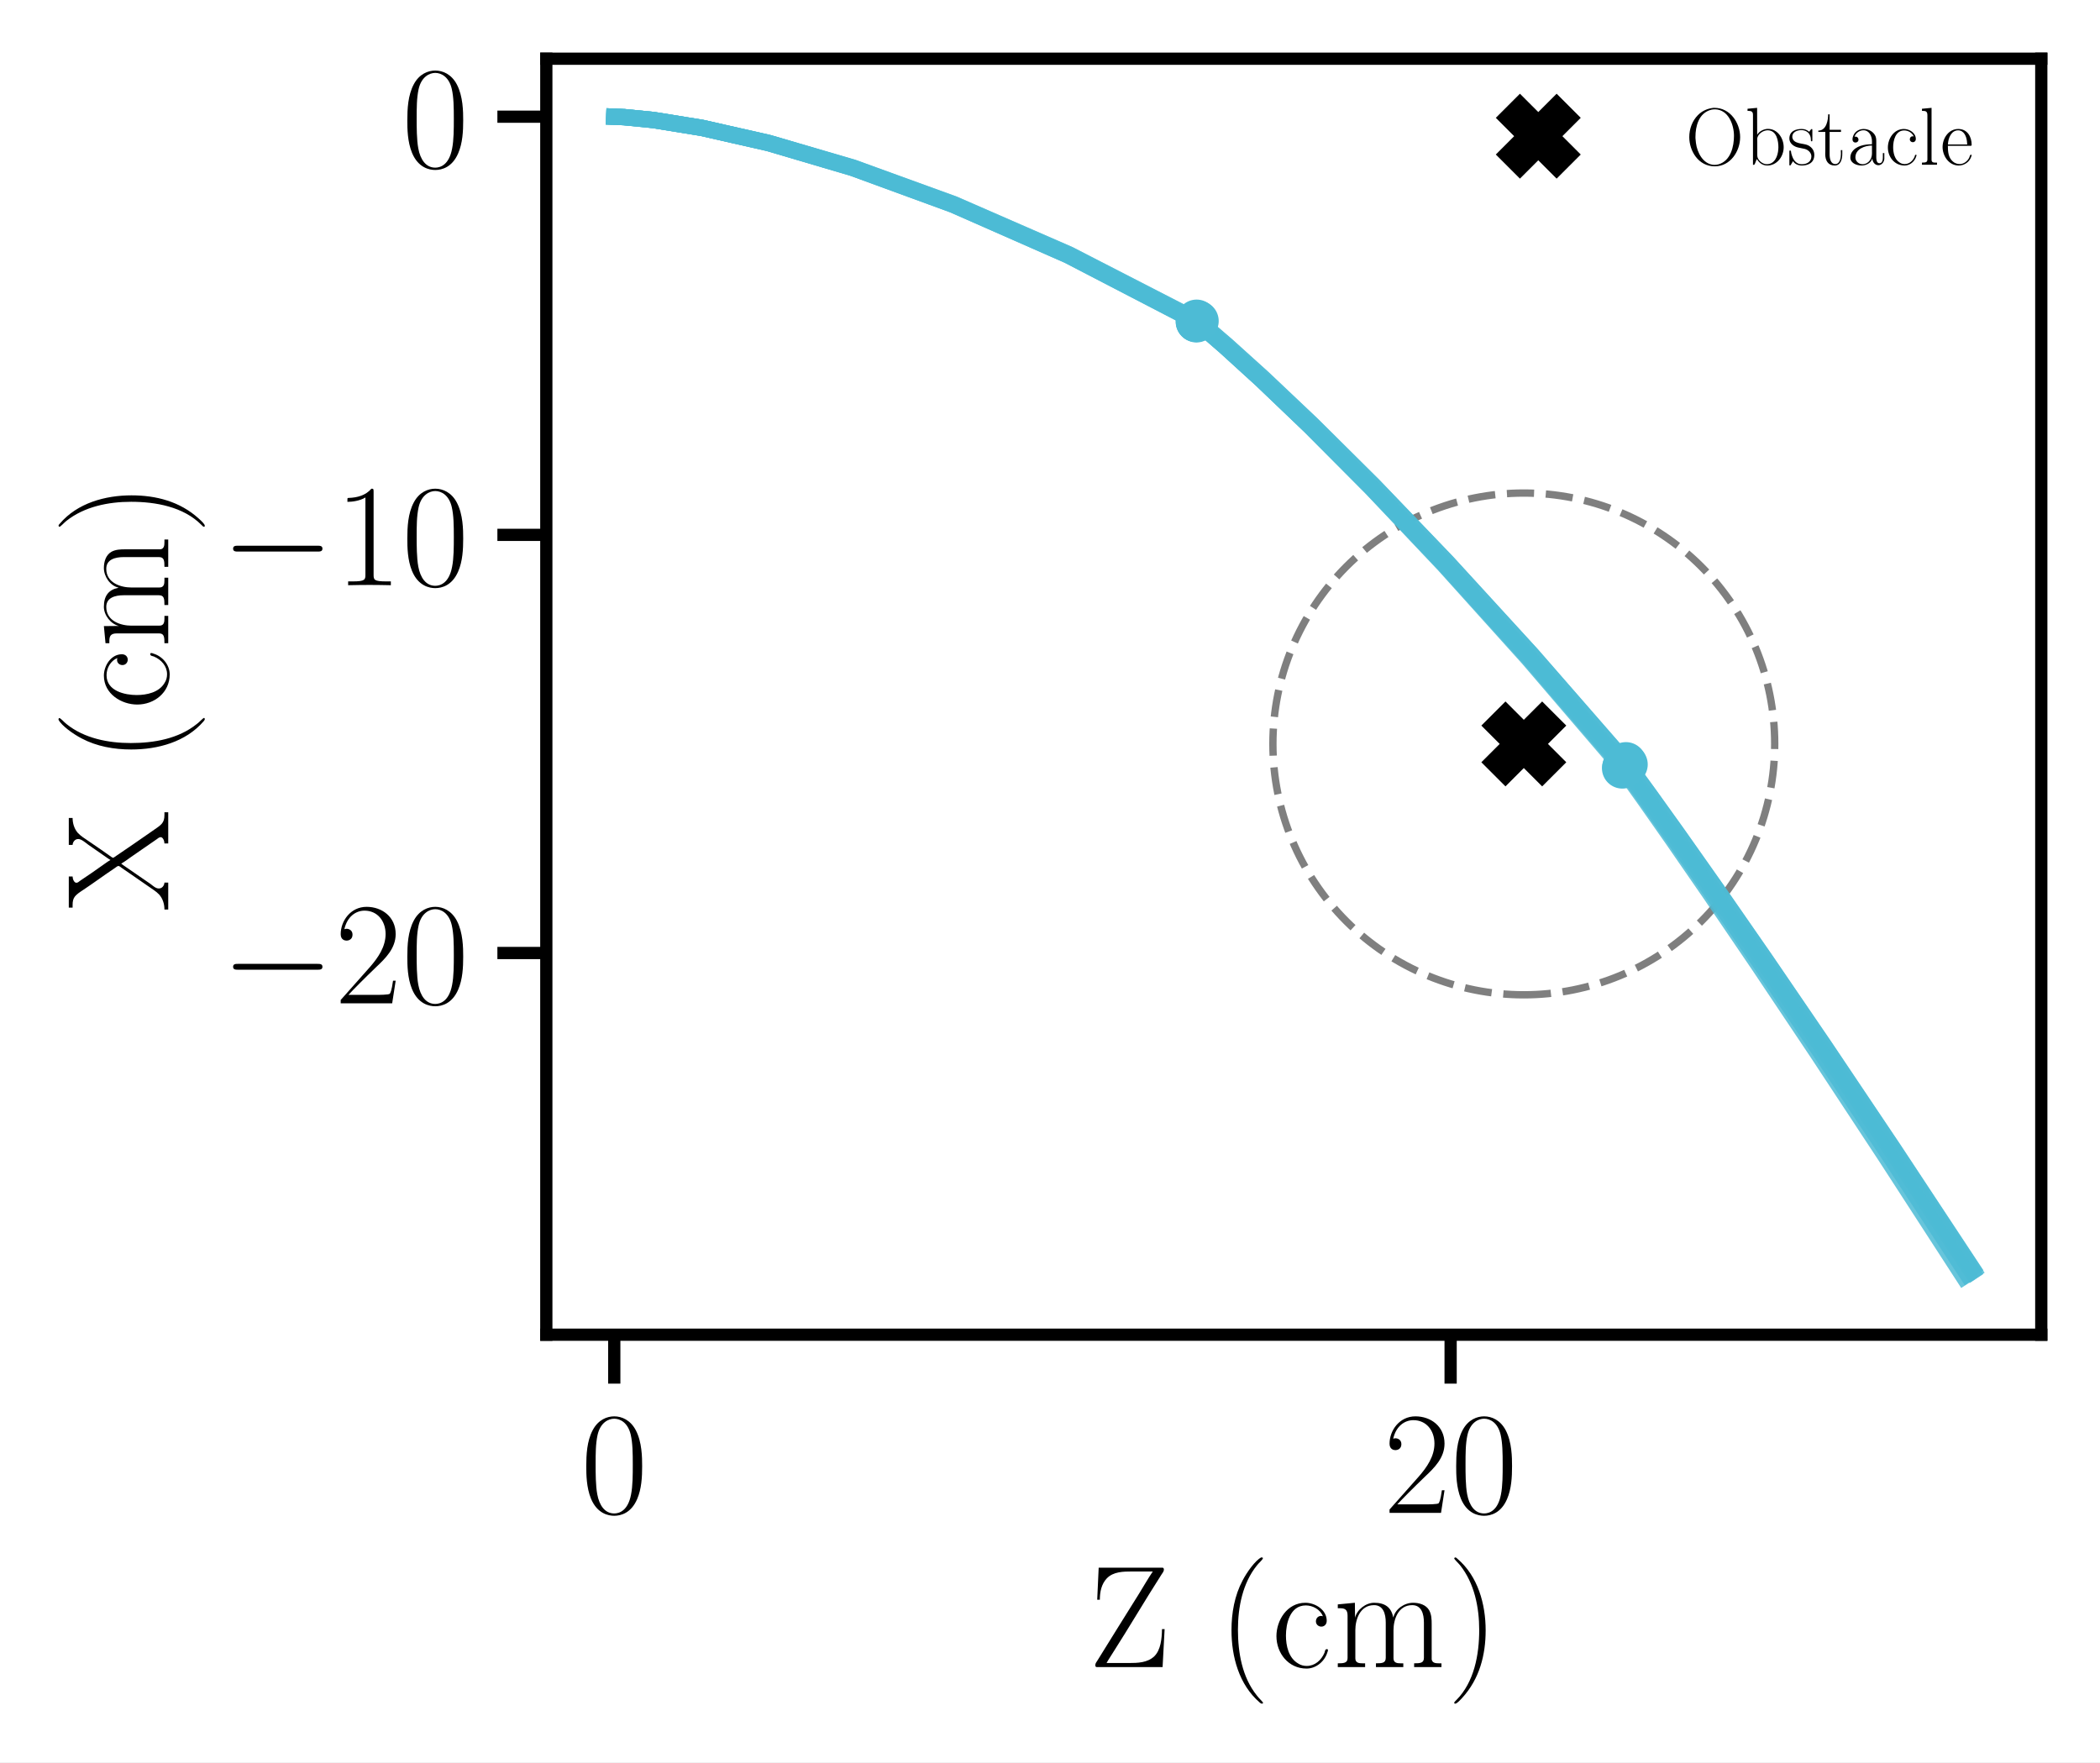
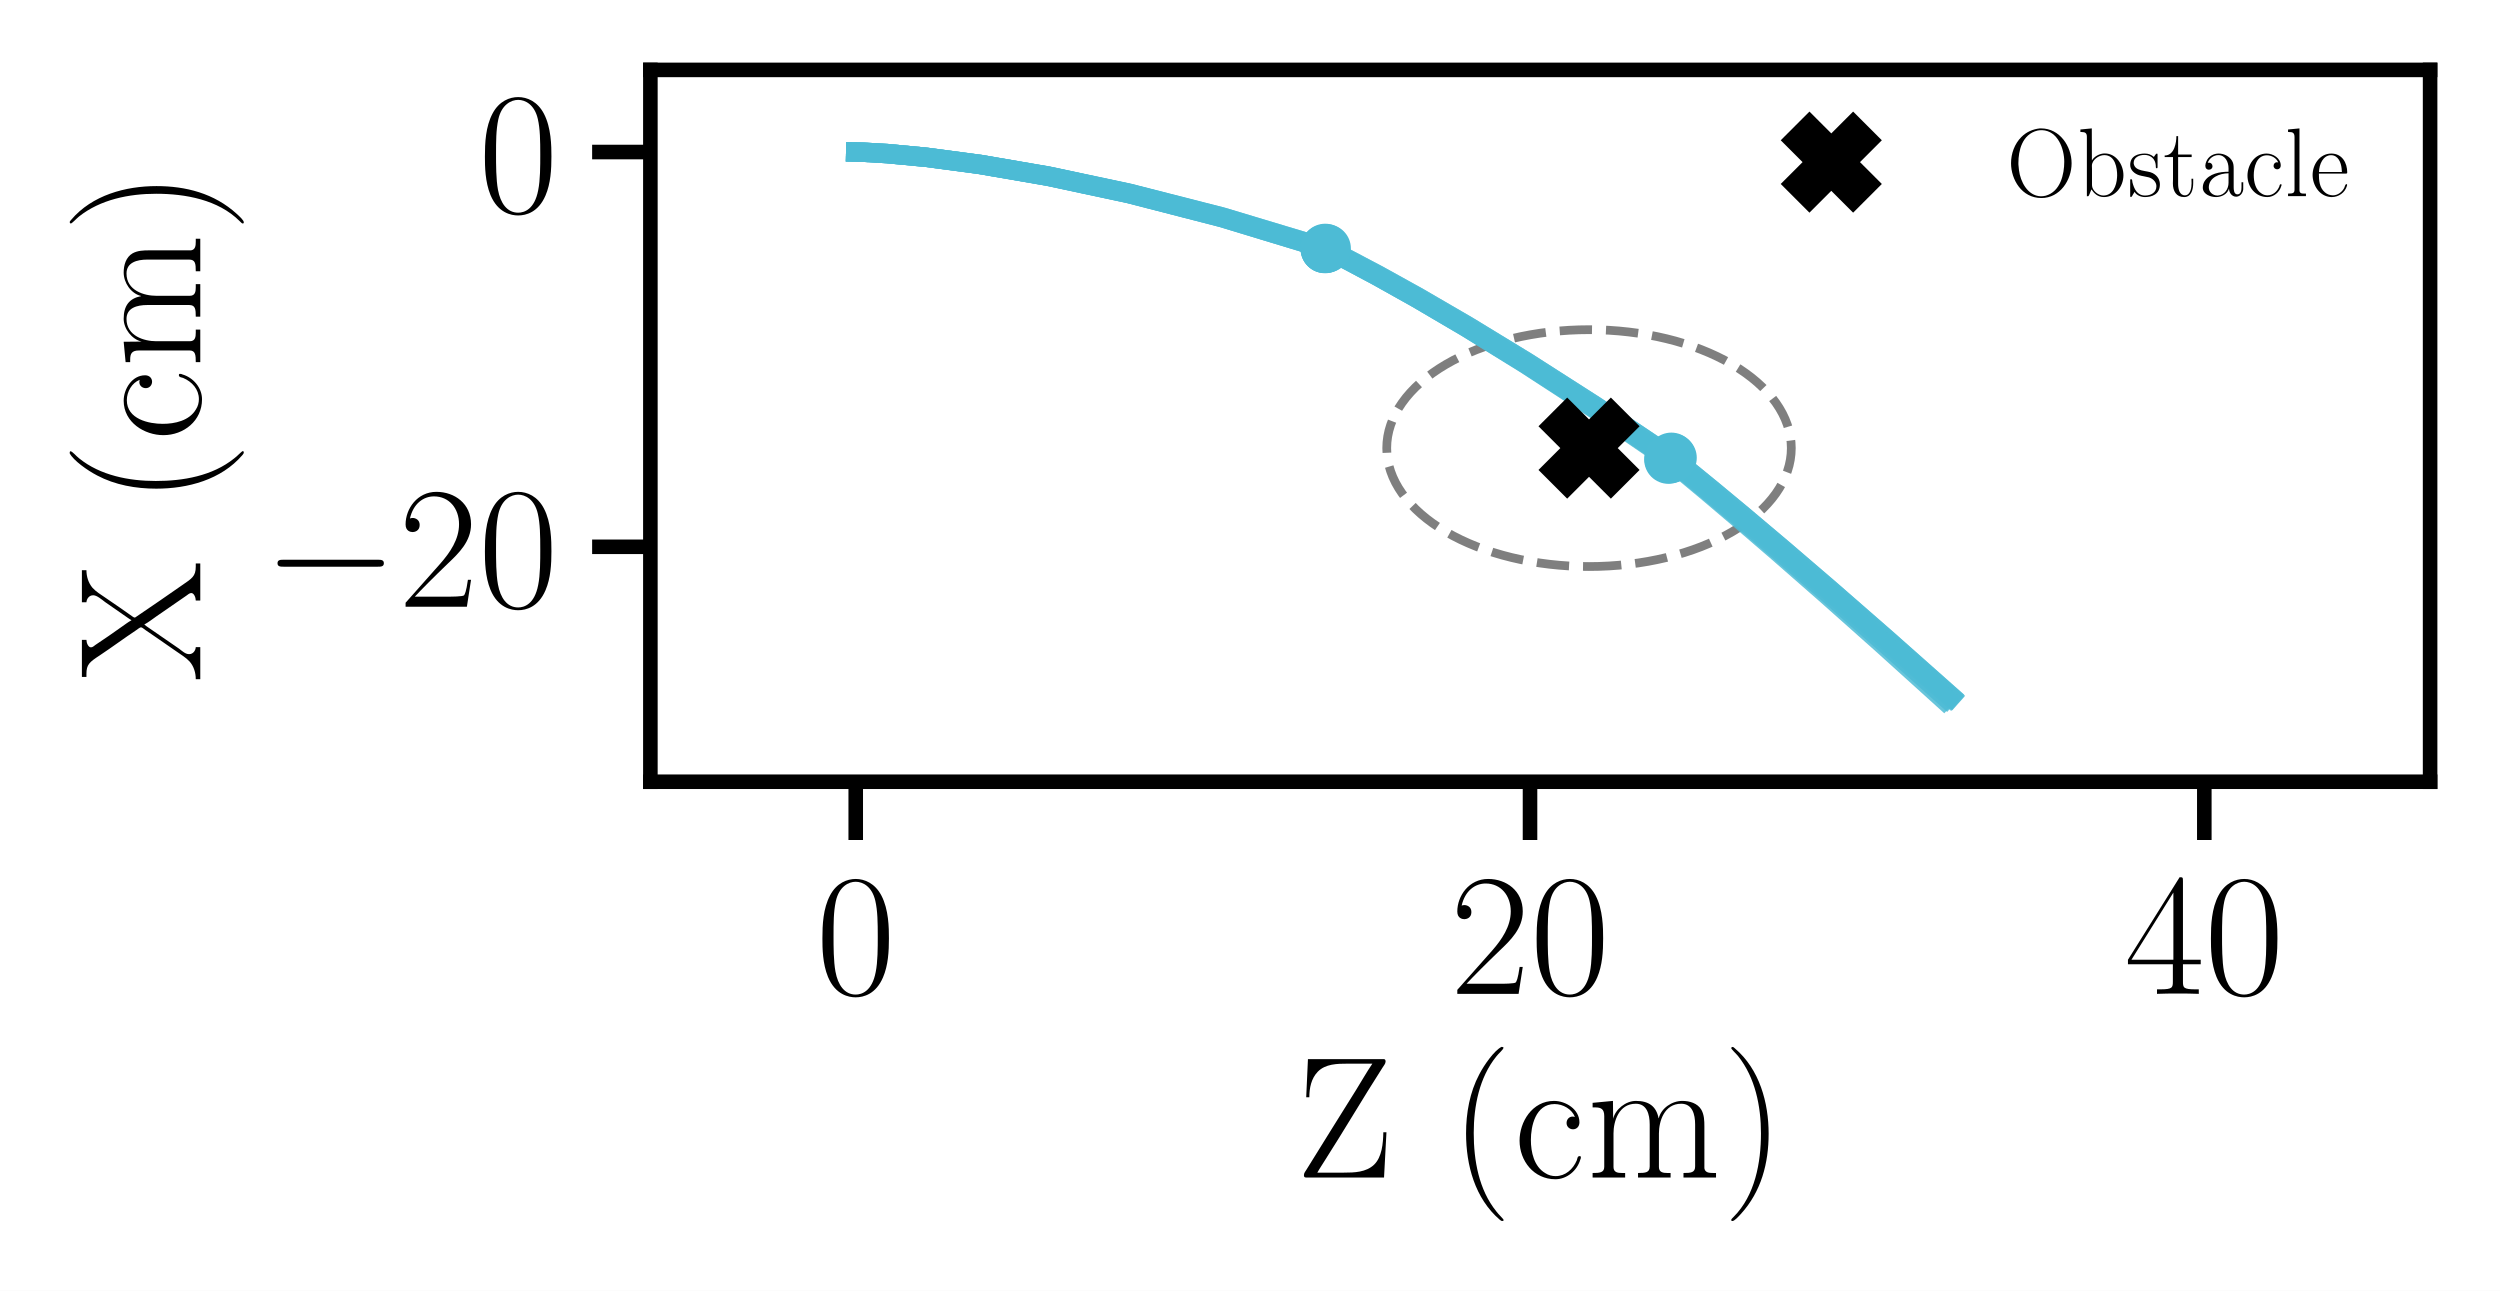
- <svg xmlns="http://www.w3.org/2000/svg" xmlns:xlink="http://www.w3.org/1999/xlink" width="257.52pt" height="216.121pt" viewBox="0 0 257.52 216.121" version="1.1">
+ <svg xmlns="http://www.w3.org/2000/svg" xmlns:xlink="http://www.w3.org/1999/xlink" width="257.52pt" height="132.96pt" viewBox="0 0 257.52 132.96" version="1.1">
  <defs>
    <style type="text/css">*{stroke-linejoin: round; stroke-linecap: butt}</style>
  </defs>
  <g id="figure_1">
    <g id="patch_1">
-       <path d="M 0 216.121  L 257.52 216.121  L 257.52 0  L 0 0  z " style="fill: #ffffff" />
+       <path d="M 0 132.96  L 257.52 132.96  L 257.52 0  L 0 0  z " style="fill: #ffffff" />
    </g>
    <g id="axes_1">
      <g id="patch_2">
-         <path d="M 66.994 163.687  L 250.32 163.687  L 250.32 7.2  L 66.994 7.2  z " style="fill: #ffffff" />
+         <path d="M 66.994 80.526  L 250.32 80.526  L 250.32 7.2  L 66.994 7.2  z " style="fill: #ffffff" />
      </g>
      <g id="matplotlib.axis_1">
        <g id="xtick_1">
          <g id="line2d_1">
            <defs>
-               <path id="mc21a7c9efc" d="M 0 0  L 0 6  " style="stroke: #000000; stroke-width: 1.5" />
-             </defs>
-             <g>
-               <use xlink:href="#mc21a7c9efc" x="75.327" y="163.687" style="stroke: #000000; stroke-width: 1.5" />
+               <path id="mdd074e48d6" d="M 0 0  L 0 6  " style="stroke: #000000; stroke-width: 1.5" />
+             </defs>
+             <g>
+               <use xlink:href="#mdd074e48d6" x="88.147" y="80.526" style="stroke: #000000; stroke-width: 1.5" />
            </g>
          </g>
          <g id="text_1">
-             <g transform="translate(71.21441 185.5361) scale(0.18 -0.18)">
+             <g transform="translate(84.03441 102.3751) scale(0.18 -0.18)">
              <defs>
                <path id="CMR17-32" d="M 2688 2038  C 2688 2430 2681 3099 2412 3613  C 2176 4063 1798 4224 1465 4224  C 1158 4224 768 4082 524 3620  C 268 3137 243 2539 243 2038  C 243 1671 249 1112 448 623  C 723 -39 1216 -128 1465 -128  C 1760 -128 2208 -7 2470 604  C 2662 1048 2688 1568 2688 2038  z M 1465 -26  C 1056 -26 812 328 723 816  C 652 1196 652 1749 652 2109  C 652 2604 652 3015 736 3407  C 857 3954 1216 4121 1465 4121  C 1728 4121 2067 3947 2188 3420  C 2272 3054 2278 2623 2278 2109  C 2278 1691 2278 1176 2201 797  C 2067 96 1689 -26 1465 -26  z " transform="scale(0.015625)" />
              </defs>
              <use xlink:href="#CMR17-32" transform="scale(0.996264)" />
            </g>
          </g>
        </g>
        <g id="xtick_2">
          <g id="line2d_2">
            <g>
-               <use xlink:href="#mc21a7c9efc" x="177.888" y="163.687" style="stroke: #000000; stroke-width: 1.5" />
+               <use xlink:href="#mdd074e48d6" x="157.604" y="80.526" style="stroke: #000000; stroke-width: 1.5" />
            </g>
          </g>
          <g id="text_2">
-             <g transform="translate(169.6641 185.5361) scale(0.18 -0.18)">
+             <g transform="translate(149.3799 102.3751) scale(0.18 -0.18)">
              <defs>
                <path id="CMR17-34" d="M 2668 990  L 2553 990  C 2489 537 2438 460 2412 422  C 2380 371 1920 371 1830 371  L 601 371  C 832 620 1280 1073 1824 1596  C 2214 1966 2668 2400 2668 3033  C 2668 3788 2067 4224 1395 4224  C 691 4224 262 3603 262 3027  C 262 2777 448 2745 524 2745  C 588 2745 780 2783 780 3007  C 780 3206 614 3264 524 3264  C 486 3264 448 3257 422 3244  C 544 3788 915 4057 1305 4057  C 1862 4057 2227 3616 2227 3033  C 2227 2477 1900 1998 1536 1583  L 262 147  L 262 0  L 2515 0  L 2668 990  z " transform="scale(0.015625)" />
              </defs>
              <use xlink:href="#CMR17-34" transform="scale(0.996264)" />
              <use xlink:href="#CMR17-32" transform="translate(45.69048 0) scale(0.996264)" />
            </g>
          </g>
        </g>
-         <g id="text_3">
-           <g transform="translate(133.3843 204.4535) scale(0.18 -0.18)">
+         <g id="xtick_3">
+           <g id="line2d_3">
+             <g>
+               <use xlink:href="#mdd074e48d6" x="227.062" y="80.526" style="stroke: #000000; stroke-width: 1.5" />
+             </g>
+           </g>
+           <g id="text_3">
+             <g transform="translate(218.8375 102.3751) scale(0.18 -0.18)">
+               <defs>
+                 <path id="CMR17-36" d="M 2150 4147  C 2150 4281 2144 4288 2028 4288  L 128 1254  L 128 1088  L 1779 1088  L 1779 460  C 1779 230 1766 166 1318 166  L 1196 166  L 1196 0  C 1401 12 1747 12 1964 12  C 2182 12 2528 12 2732 0  L 2732 166  L 2611 166  C 2163 166 2150 230 2150 460  L 2150 1088  L 2803 1088  L 2803 1254  L 2150 1254  L 2150 4147  z M 1798 3723  L 1798 1254  L 256 1254  L 1798 3723  z " transform="scale(0.015625)" />
+               </defs>
+               <use xlink:href="#CMR17-36" transform="scale(0.996264)" />
+               <use xlink:href="#CMR17-32" transform="translate(45.69048 0) scale(0.996264)" />
+             </g>
+           </g>
+         </g>
+         <g id="text_4">
+           <g transform="translate(133.3843 121.2924) scale(0.18 -0.18)">
            <defs>
              <path id="SFRM1728-73" d="M 480 4352  L 416 2949  L 531 2949  C 531 3293 601 3637 838 3886  C 1120 4179 1561 4185 1939 4185  L 2848 4185  C 2636 3873 2451 3542 2252 3223  C 1644 2249 1030 1268 428 293  C 390 230 332 166 332 89  C 332 25 352 0 409 0  L 3277 0  L 3366 1663  L 3251 1663  C 3244 1249 3200 752 2912 472  C 2617 191 2188 179 1798 179  L 825 179  C 908 332 1011 478 1100 625  C 1824 1758 2502 2917 3225 4045  C 3264 4108 3328 4179 3334 4255  C 3334 4300 3328 4352 3270 4352  L 480 4352  z " transform="scale(0.015625)" />
              <path id="SFRM1728-19f" d="M 1913 4800  C 1651 4665 1286 4152 1100 3793  C 748 3132 614 2369 614 1619  C 614 458 940 -767 1849 -1549  C 1875 -1568 1907 -1600 1945 -1600  C 1964 -1600 1996 -1588 1996 -1568  C 1996 -1524 1804 -1357 1728 -1248  C 1081 -446 896 631 896 1638  C 896 2619 1100 3677 1728 4453  C 1804 4556 1990 4704 1990 4774  C 1990 4787 1964 4800 1939 4800  C 1926 4806 1920 4800 1913 4800  z " transform="scale(0.015625)" />
              <path id="SFRM1728-fe" d="M 2278 2227  C 2252 2233 2220 2240 2195 2240  C 2060 2240 1971 2131 1971 2003  C 1971 1868 2080 1772 2208 1772  C 2336 1772 2444 1868 2444 2028  C 2444 2508 1939 2816 1510 2816  C 704 2816 243 2041 243 1356  C 243 608 768 -64 1561 -64  C 1984 -64 2361 256 2476 659  C 2489 678 2496 710 2496 736  L 2496 755  C 2496 780 2470 787 2451 787  C 2368 787 2368 691 2348 633  C 2208 300 1926 51 1568 51  C 1440 51 1305 83 1190 160  C 774 403 659 934 659 1382  C 659 1881 825 2700 1529 2700  C 1843 2700 2163 2515 2278 2227  z " transform="scale(0.015625)" />
              <path id="SFRM1728-17b" d="M 256 2745  L 256 2577  L 352 2577  C 563 2577 684 2520 684 2256  L 684 391  C 684 172 499 166 256 166  L 256 0  L 1452 0  L 1452 166  L 1337 166  C 1184 166 1024 185 1024 385  L 1024 1619  C 1024 2063 1216 2712 1843 2712  C 2246 2712 2355 2333 2355 1947  L 2355 410  C 2355 179 2201 166 1926 166  L 1926 0  L 3123 0  L 3123 166  L 3008 166  C 2854 166 2694 185 2694 385  L 2694 1619  C 2694 2063 2886 2712 3513 2712  C 3917 2712 4025 2333 4025 1947  L 4025 410  C 4025 179 3872 166 3597 166  L 3597 0  L 4793 0  L 4793 166  L 4685 166  C 4537 166 4390 179 4365 340  L 4365 1876  C 4365 2089 4358 2301 4256 2487  C 4115 2732 3821 2816 3552 2816  C 3168 2816 2777 2545 2688 2179  L 2681 2179  C 2598 2610 2329 2816 1849 2816  C 1478 2816 1094 2513 1011 2159  L 1004 2816  L 256 2745  z " transform="scale(0.015625)" />
              <path id="SFRM1728-1a0" d="M 358 4787  C 345 4780 339 4767 339 4761  C 339 4716 518 4556 595 4460  C 1222 3672 1433 2621 1433 1622  C 1433 552 1216 -659 428 -1447  C 403 -1479 339 -1524 339 -1562  C 339 -1588 358 -1600 384 -1600  C 460 -1600 608 -1434 691 -1344  C 1452 -511 1715 539 1715 1609  C 1715 2749 1382 3979 473 4748  C 448 4767 422 4800 390 4800  C 377 4800 364 4793 358 4787  z " transform="scale(0.015625)" />
            </defs>
            <use xlink:href="#SFRM1728-73" transform="scale(0.996264)" />
            <use xlink:href="#SFRM1728-19f" transform="translate(88.3975 0) scale(0.996264)" />
            <use xlink:href="#SFRM1728-fe" transform="translate(124.7908 0) scale(0.996264)" />
            <use xlink:href="#SFRM1728-17b" transform="translate(166.3877 0) scale(0.996264)" />
            <use xlink:href="#SFRM1728-1a0" transform="translate(244.41 0) scale(0.996264)" />
          </g>
        </g>
      </g>
      <g id="matplotlib.axis_2">
        <g id="ytick_1">
-           <g id="line2d_3">
-             <defs>
-               <path id="mceedaa49ab" d="M 0 0  L -6 0  " style="stroke: #000000; stroke-width: 1.5" />
-             </defs>
-             <g>
-               <use xlink:href="#mceedaa49ab" x="66.994" y="116.875" style="stroke: #000000; stroke-width: 1.5" />
-             </g>
-           </g>
-           <g id="text_4">
-             <g transform="translate(27.09724 123.0495) scale(0.18 -0.18)">
+           <g id="line2d_4">
+             <defs>
+               <path id="mfe3d2fce5f" d="M 0 0  L -6 0  " style="stroke: #000000; stroke-width: 1.5" />
+             </defs>
+             <g>
+               <use xlink:href="#mfe3d2fce5f" x="66.994" y="56.325" style="stroke: #000000; stroke-width: 1.5" />
+             </g>
+           </g>
+           <g id="text_5">
+             <g transform="translate(27.09724 62.49967) scale(0.18 -0.18)">
              <defs>
                <path id="CMSY10-1" d="M 4217 1472  C 4326 1472 4441 1472 4441 1600  C 4441 1728 4326 1728 4217 1728  L 755 1728  C 646 1728 531 1728 531 1600  C 531 1472 646 1472 755 1472  L 4217 1472  z " transform="scale(0.015625)" />
              </defs>
              <use xlink:href="#CMSY10-1" transform="scale(0.996264)" />
              <use xlink:href="#CMR17-34" transform="translate(77.48747 0) scale(0.996264)" />
              <use xlink:href="#CMR17-32" transform="translate(123.1779 0) scale(0.996264)" />
            </g>
          </g>
        </g>
        <g id="ytick_2">
-           <g id="line2d_4">
-             <g>
-               <use xlink:href="#mceedaa49ab" x="66.994" y="65.594" style="stroke: #000000; stroke-width: 1.5" />
-             </g>
-           </g>
-           <g id="text_5">
-             <g transform="translate(27.09724 71.76863) scale(0.18 -0.18)">
-               <defs>
-                 <path id="CMR17-33" d="M 1702 4083  C 1702 4217 1696 4224 1606 4224  C 1356 3927 979 3833 620 3820  C 601 3820 569 3820 563 3808  C 556 3795 556 3782 556 3648  C 755 3648 1088 3686 1344 3839  L 1344 467  C 1344 243 1331 166 780 166  L 588 166  L 588 0  C 896 6 1216 12 1523 12  C 1830 12 2150 6 2457 0  L 2457 166  L 2265 166  C 1715 166 1702 236 1702 467  L 1702 4083  z " transform="scale(0.015625)" />
-               </defs>
-               <use xlink:href="#CMSY10-1" transform="scale(0.996264)" />
-               <use xlink:href="#CMR17-33" transform="translate(77.48747 0) scale(0.996264)" />
-               <use xlink:href="#CMR17-32" transform="translate(123.1779 0) scale(0.996264)" />
-             </g>
-           </g>
-         </g>
-         <g id="ytick_3">
          <g id="line2d_5">
            <g>
-               <use xlink:href="#mceedaa49ab" x="66.994" y="14.313" style="stroke: #000000; stroke-width: 1.5" />
+               <use xlink:href="#mfe3d2fce5f" x="66.994" y="15.661" style="stroke: #000000; stroke-width: 1.5" />
            </g>
          </g>
          <g id="text_6">
-             <g transform="translate(49.26927 20.48773) scale(0.18 -0.18)">
+             <g transform="translate(49.26927 21.83535) scale(0.18 -0.18)">
              <use xlink:href="#CMR17-32" transform="scale(0.996264)" />
            </g>
          </g>
        </g>
        <g id="text_7">
-           <g transform="translate(20.63014 111.8829) rotate(-90) scale(0.18 -0.18)">
+           <g transform="translate(20.63014 70.30235) rotate(-90) scale(0.18 -0.18)">
            <defs>
              <path id="SFRM1728-6f" d="M 204 4352  L 204 4185  L 320 4185  C 659 4185 748 4077 998 3694  C 1299 3242 1625 2803 1926 2351  C 1964 2293 2028 2223 2028 2179  C 2028 2134 1958 2064 1926 2013  L 1638 1593  C 1472 1351 1305 1115 1139 873  C 1024 714 921 529 774 395  C 595 236 358 166 121 166  L 121 0  L 1299 0  L 1299 166  C 1171 172 1043 268 1043 402  L 1043 421  C 1043 548 1164 675 1241 777  C 1465 1109 1702 1440 1926 1771  C 1996 1866 2054 1968 2131 2058  C 2214 1905 2329 1758 2432 1612  C 2688 1249 2937 873 3193 510  C 3225 465 3289 395 3289 332  C 3289 230 3123 166 3014 166  L 3014 0  L 4377 0  L 4377 166  L 4262 166  C 3897 166 3827 306 3558 695  C 3180 1242 2790 1796 2419 2351  C 2406 2370 2387 2389 2387 2414  C 2387 2452 2451 2522 2483 2573  L 2752 2956  C 2873 3134 3001 3319 3123 3497  C 3232 3656 3334 3828 3481 3962  C 3661 4115 3897 4185 4128 4185  L 4128 4352  L 2950 4352  L 2950 4185  C 3078 4178 3206 4083 3206 3943  L 3206 3930  C 3206 3803 3052 3624 2956 3497  C 2764 3217 2572 2943 2380 2669  C 2355 2624 2316 2586 2297 2535  L 2284 2535  C 2220 2656 2131 2765 2054 2879  C 1824 3204 1600 3522 1382 3854  C 1344 3905 1292 3956 1292 4019  C 1292 4121 1459 4185 1568 4185  L 1568 4352  L 204 4352  z " transform="scale(0.015625)" />
            </defs>
            <use xlink:href="#SFRM1728-6f" transform="scale(0.996264)" />
            <use xlink:href="#SFRM1728-19f" transform="translate(101.3665 0) scale(0.996264)" />
            <use xlink:href="#SFRM1728-fe" transform="translate(137.7599 0) scale(0.996264)" />
            <use xlink:href="#SFRM1728-17b" transform="translate(179.3568 0) scale(0.996264)" />
            <use xlink:href="#SFRM1728-1a0" transform="translate(257.3791 0) scale(0.996264)" />
          </g>
        </g>
      </g>
      <g id="patch_3">
-         <path d="M 186.863 122.003  C 195.022 122.003 202.849 118.761 208.619 112.991  C 214.389 107.221 217.631 99.394 217.631 91.234  C 217.631 83.074 214.389 75.248 208.619 69.478  C 202.849 63.708 195.022 60.466 186.863 60.466  C 178.703 60.466 170.876 63.708 165.106 69.478  C 159.336 75.248 156.094 83.074 156.094 91.234  C 156.094 99.394 159.336 107.221 165.106 112.991  C 170.876 118.761 178.703 122.003 186.863 122.003  L 186.863 122.003  z " clip-path="url(#p785d3e047f)" style="fill: none; opacity: 0.5; stroke-dasharray: 3.33,1.44; stroke-dashoffset: 0; stroke: #000000; stroke-width: 0.9; stroke-linejoin: miter" />
+         <path d="M 163.682 58.358  C 169.208 58.358 174.508 57.073 178.416 54.785  C 182.323 52.497 184.519 49.394 184.519 46.159  C 184.519 42.924 182.323 39.82 178.416 37.533  C 174.508 35.245 169.208 33.96 163.682 33.96  C 158.156 33.96 152.855 35.245 148.948 37.533  C 145.04 39.82 142.844 42.924 142.844 46.159  C 142.844 49.394 145.04 52.497 148.948 54.785  C 152.855 57.073 158.156 58.358 163.682 58.358  L 163.682 58.358  z " clip-path="url(#p8219a6bec7)" style="fill: none; opacity: 0.5; stroke-dasharray: 3.33,1.44; stroke-dashoffset: 0; stroke: #000000; stroke-width: 0.9; stroke-linejoin: miter" />
      </g>
      <g id="patch_4">
-         <path d="M 66.994 163.687  L 66.994 7.2  " style="fill: none; stroke: #000000; stroke-width: 1.5; stroke-linejoin: miter; stroke-linecap: square" />
+         <path d="M 66.994 80.526  L 66.994 7.2  " style="fill: none; stroke: #000000; stroke-width: 1.5; stroke-linejoin: miter; stroke-linecap: square" />
      </g>
      <g id="patch_5">
-         <path d="M 250.32 163.687  L 250.32 7.2  " style="fill: none; stroke: #000000; stroke-width: 1.5; stroke-linejoin: miter; stroke-linecap: square" />
+         <path d="M 250.32 80.526  L 250.32 7.2  " style="fill: none; stroke: #000000; stroke-width: 1.5; stroke-linejoin: miter; stroke-linecap: square" />
      </g>
      <g id="patch_6">
-         <path d="M 66.994 163.687  L 250.32 163.687  " style="fill: none; stroke: #000000; stroke-width: 1.5; stroke-linejoin: miter; stroke-linecap: square" />
+         <path d="M 66.994 80.526  L 250.32 80.526  " style="fill: none; stroke: #000000; stroke-width: 1.5; stroke-linejoin: miter; stroke-linecap: square" />
      </g>
      <g id="patch_7">
        <path d="M 66.994 7.2  L 250.32 7.2  " style="fill: none; stroke: #000000; stroke-width: 1.5; stroke-linejoin: miter; stroke-linecap: square" />
      </g>
      <g id="line2d_6">
-         <path d="M 75.327 14.313  L 76.532 14.364  L 80.129 14.721  L 86.068 15.686  L 94.261 17.554  L 104.589 20.609  L 116.901 25.121  L 131.015 31.341  L 146.722 39.5  L 147.633 40.258  L 150.318 42.591  L 154.702 46.58  L 160.708 52.306  L 168.254 59.843  L 177.255 69.264  L 187.623 80.639  L 199.269 94.03  L 199.967 94.974  L 202.044 97.821  L 205.469 102.59  L 210.216 109.303  L 216.253 117.978  L 223.553 128.635  L 232.085 141.293  L 241.819 155.971  " clip-path="url(#p785d3e047f)" style="fill: none; stroke: #4dbbd5; stroke-opacity: 0.85; stroke-width: 2; stroke-linecap: square" />
+         <path d="M 88.147 15.661  L 88.963 15.681  L 91.399 15.822  L 95.421 16.205  L 100.969 16.946  L 107.964 18.157  L 116.302 19.946  L 125.86 22.412  L 136.498 25.647  L 137.115 25.948  L 138.933 26.872  L 141.902 28.454  L 145.969 30.724  L 151.079 33.713  L 157.175 37.448  L 164.197 41.958  L 172.084 47.267  L 172.557 47.642  L 173.963 48.77  L 176.283 50.661  L 179.497 53.323  L 183.586 56.762  L 188.529 60.988  L 194.307 66.007  L 200.899 71.826  " clip-path="url(#p8219a6bec7)" style="fill: none; stroke: #4dbbd5; stroke-opacity: 0.85; stroke-width: 2; stroke-linecap: square" />
      </g>
      <g id="line2d_7">
-         <path d="M 75.327 14.313  L 76.531 14.364  L 80.125 14.72  L 86.059 15.683  L 94.245 17.546  L 104.567 20.594  L 116.872 25.095  L 130.981 31.301  L 146.686 39.442  L 147.597 40.2  L 150.281 42.534  L 154.658 46.531  L 160.647 52.273  L 168.162 59.84  L 177.112 69.305  L 187.405 80.741  L 198.944 94.214  L 199.632 95.165  L 201.675 98.032  L 205.046 102.836  L 209.715 109.596  L 215.654 118.331  L 222.834 129.06  L 231.224 141.801  L 240.795 156.574  " clip-path="url(#p785d3e047f)" style="fill: none; stroke: #4dbbd5; stroke-opacity: 0.85; stroke-width: 2; stroke-linecap: square" />
+         <path d="M 88.147 15.661  L 88.962 15.681  L 91.396 15.822  L 95.415 16.204  L 100.959 16.943  L 107.949 18.151  L 116.282 19.936  L 125.837 22.396  L 136.473 25.624  L 137.09 25.925  L 138.907 26.85  L 141.872 28.435  L 145.928 30.711  L 151.017 33.711  L 157.079 37.464  L 164.049 41.999  L 171.864 47.34  L 172.329 47.717  L 173.713 48.854  L 175.996 50.759  L 179.158 53.439  L 183.18 56.902  L 188.042 61.156  L 193.724 66.208  L 200.206 72.065  " clip-path="url(#p8219a6bec7)" style="fill: none; stroke: #4dbbd5; stroke-opacity: 0.85; stroke-width: 2; stroke-linecap: square" />
      </g>
      <g id="line2d_8">
-         <path d="M 75.327 14.313  L 76.534 14.364  L 80.14 14.719  L 86.093 15.679  L 94.307 17.537  L 104.664 20.576  L 117.014 25.064  L 131.179 31.252  L 146.949 39.372  L 147.863 40.126  L 150.555 42.445  L 154.949 46.415  L 160.967 52.118  L 168.525 59.63  L 177.537 69.027  L 187.913 80.379  L 199.56 93.75  L 200.258 94.696  L 202.332 97.546  L 205.751 102.322  L 210.487 109.045  L 216.509 117.735  L 223.787 128.412  L 232.29 141.095  L 241.987 155.804  " clip-path="url(#p785d3e047f)" style="fill: none; stroke: #4dbbd5; stroke-opacity: 0.85; stroke-width: 2; stroke-linecap: square" />
+         <path d="M 88.147 15.661  L 88.964 15.681  L 91.406 15.822  L 95.438 16.202  L 101 16.939  L 108.014 18.144  L 116.379 19.923  L 125.971 22.377  L 136.652 25.596  L 137.27 25.895  L 139.093 26.815  L 142.069 28.389  L 146.145 30.65  L 151.263 33.628  L 157.366 37.354  L 164.393 41.855  L 172.281 47.156  L 172.754 47.531  L 174.158 48.661  L 176.474 50.555  L 179.681 53.22  L 183.759 56.666  L 188.688 60.899  L 194.446 65.928  L 201.013 71.76  " clip-path="url(#p8219a6bec7)" style="fill: none; stroke: #4dbbd5; stroke-opacity: 0.85; stroke-width: 2; stroke-linecap: square" />
      </g>
      <g id="line2d_9">
-         <path d="M 75.327 14.313  L 76.53 14.364  L 80.123 14.717  L 86.055 15.671  L 94.241 17.519  L 104.566 20.541  L 116.88 25.005  L 131.006 31.161  L 146.74 39.24  L 147.654 39.991  L 150.349 42.306  L 154.748 46.267  L 160.771 51.958  L 168.335 59.455  L 177.353 68.834  L 187.735 80.164  L 199.386 93.512  L 200.085 94.457  L 202.159 97.304  L 205.581 102.076  L 210.32 108.792  L 216.346 117.475  L 223.629 128.142  L 232.138 140.814  L 241.842 155.51  " clip-path="url(#p785d3e047f)" style="fill: none; stroke: #4dbbd5; stroke-opacity: 0.85; stroke-width: 2; stroke-linecap: square" />
+         <path d="M 88.147 15.661  L 88.962 15.681  L 91.395 15.821  L 95.412 16.199  L 100.956 16.932  L 107.948 18.13  L 116.288 19.9  L 125.854 22.341  L 136.509 25.544  L 137.129 25.842  L 138.954 26.759  L 141.933 28.33  L 146.012 30.586  L 151.135 33.559  L 157.242 37.277  L 164.272 41.77  L 172.163 47.062  L 172.636 47.436  L 174.041 48.565  L 176.358 50.457  L 179.568 53.12  L 183.649 56.563  L 188.581 60.792  L 194.344 65.817  L 200.915 71.643  " clip-path="url(#p8219a6bec7)" style="fill: none; stroke: #4dbbd5; stroke-opacity: 0.85; stroke-width: 2; stroke-linecap: square" />
      </g>
      <g id="line2d_10">
-         <path d="M 75.327 14.313  L 76.53 14.364  L 80.124 14.72  L 86.057 15.683  L 94.242 17.546  L 104.561 20.594  L 116.863 25.094  L 130.968 31.299  L 146.668 39.44  L 147.578 40.197  L 150.26 42.527  L 154.636 46.514  L 160.627 52.241  L 168.147 59.785  L 177.11 69.219  L 187.424 80.614  L 198.996 94.036  L 199.688 94.985  L 201.748 97.845  L 205.146 102.636  L 209.854 109.378  L 215.845 118.09  L 223.088 128.79  L 231.556 141.497  L 241.218 156.229  " clip-path="url(#p785d3e047f)" style="fill: none; stroke: #4dbbd5; stroke-opacity: 0.85; stroke-width: 2; stroke-linecap: square" />
+         <path d="M 88.147 15.661  L 88.962 15.681  L 91.396 15.822  L 95.413 16.204  L 100.956 16.943  L 107.945 18.151  L 116.276 19.935  L 125.829 22.395  L 136.461 25.623  L 137.077 25.923  L 138.894 26.847  L 141.857 28.428  L 145.914 30.699  L 151.007 33.689  L 157.077 37.43  L 164.062 41.948  L 171.899 47.27  L 172.368 47.646  L 173.762 48.78  L 176.064 50.68  L 179.252 53.353  L 183.309 56.807  L 188.215 61.049  L 193.949 66.087  L 200.493 71.928  " clip-path="url(#p8219a6bec7)" style="fill: none; stroke: #4dbbd5; stroke-opacity: 0.85; stroke-width: 2; stroke-linecap: square" />
      </g>
      <g id="line2d_11">
        <defs>
-           <path id="mcc68a6c532" d="M 0 2  C 0.53 2 1.039 1.789 1.414 1.414  C 1.789 1.039 2 0.53 2 0  C 2 -0.53 1.789 -1.039 1.414 -1.414  C 1.039 -1.789 0.53 -2 0 -2  C -0.53 -2 -1.039 -1.789 -1.414 -1.414  C -1.789 -1.039 -2 -0.53 -2 0  C -2 0.53 -1.789 1.039 -1.414 1.414  C -1.039 1.789 -0.53 2 0 2  z " style="stroke: #4dbbd5" />
+           <path id="mfde428f4a3" d="M 0 2  C 0.53 2 1.039 1.789 1.414 1.414  C 1.789 1.039 2 0.53 2 0  C 2 -0.53 1.789 -1.039 1.414 -1.414  C 1.039 -1.789 0.53 -2 0 -2  C -0.53 -2 -1.039 -1.789 -1.414 -1.414  C -1.789 -1.039 -2 -0.53 -2 0  C -2 0.53 -1.789 1.039 -1.414 1.414  C -1.039 1.789 -0.53 2 0 2  z " style="stroke: #4dbbd5" />
        </defs>
-         <g clip-path="url(#p785d3e047f)">
-           <use xlink:href="#mcc68a6c532" x="146.722" y="39.5" style="fill: #4dbbd5; stroke: #4dbbd5" />
+         <g clip-path="url(#p8219a6bec7)">
+           <use xlink:href="#mfde428f4a3" x="136.498" y="25.647" style="fill: #4dbbd5; stroke: #4dbbd5" />
        </g>
      </g>
      <g id="line2d_12">
-         <g clip-path="url(#p785d3e047f)">
-           <use xlink:href="#mcc68a6c532" x="199.269" y="94.03" style="fill: #4dbbd5; stroke: #4dbbd5" />
+         <g clip-path="url(#p8219a6bec7)">
+           <use xlink:href="#mfde428f4a3" x="172.084" y="47.267" style="fill: #4dbbd5; stroke: #4dbbd5" />
        </g>
      </g>
      <g id="line2d_13">
-         <g clip-path="url(#p785d3e047f)">
-           <use xlink:href="#mcc68a6c532" x="146.686" y="39.442" style="fill: #4dbbd5; stroke: #4dbbd5" />
+         <g clip-path="url(#p8219a6bec7)">
+           <use xlink:href="#mfde428f4a3" x="136.473" y="25.624" style="fill: #4dbbd5; stroke: #4dbbd5" />
        </g>
      </g>
      <g id="line2d_14">
-         <g clip-path="url(#p785d3e047f)">
-           <use xlink:href="#mcc68a6c532" x="198.944" y="94.214" style="fill: #4dbbd5; stroke: #4dbbd5" />
+         <g clip-path="url(#p8219a6bec7)">
+           <use xlink:href="#mfde428f4a3" x="171.864" y="47.34" style="fill: #4dbbd5; stroke: #4dbbd5" />
        </g>
      </g>
      <g id="line2d_15">
-         <g clip-path="url(#p785d3e047f)">
-           <use xlink:href="#mcc68a6c532" x="146.949" y="39.372" style="fill: #4dbbd5; stroke: #4dbbd5" />
+         <g clip-path="url(#p8219a6bec7)">
+           <use xlink:href="#mfde428f4a3" x="136.652" y="25.596" style="fill: #4dbbd5; stroke: #4dbbd5" />
        </g>
      </g>
      <g id="line2d_16">
-         <g clip-path="url(#p785d3e047f)">
-           <use xlink:href="#mcc68a6c532" x="199.56" y="93.75" style="fill: #4dbbd5; stroke: #4dbbd5" />
+         <g clip-path="url(#p8219a6bec7)">
+           <use xlink:href="#mfde428f4a3" x="172.281" y="47.156" style="fill: #4dbbd5; stroke: #4dbbd5" />
        </g>
      </g>
      <g id="line2d_17">
-         <g clip-path="url(#p785d3e047f)">
-           <use xlink:href="#mcc68a6c532" x="146.74" y="39.24" style="fill: #4dbbd5; stroke: #4dbbd5" />
+         <g clip-path="url(#p8219a6bec7)">
+           <use xlink:href="#mfde428f4a3" x="136.509" y="25.544" style="fill: #4dbbd5; stroke: #4dbbd5" />
        </g>
      </g>
      <g id="line2d_18">
-         <g clip-path="url(#p785d3e047f)">
-           <use xlink:href="#mcc68a6c532" x="199.386" y="93.512" style="fill: #4dbbd5; stroke: #4dbbd5" />
+         <g clip-path="url(#p8219a6bec7)">
+           <use xlink:href="#mfde428f4a3" x="172.163" y="47.062" style="fill: #4dbbd5; stroke: #4dbbd5" />
        </g>
      </g>
      <g id="line2d_19">
-         <g clip-path="url(#p785d3e047f)">
-           <use xlink:href="#mcc68a6c532" x="146.668" y="39.44" style="fill: #4dbbd5; stroke: #4dbbd5" />
+         <g clip-path="url(#p8219a6bec7)">
+           <use xlink:href="#mfde428f4a3" x="136.461" y="25.623" style="fill: #4dbbd5; stroke: #4dbbd5" />
        </g>
      </g>
      <g id="line2d_20">
-         <g clip-path="url(#p785d3e047f)">
-           <use xlink:href="#mcc68a6c532" x="198.996" y="94.036" style="fill: #4dbbd5; stroke: #4dbbd5" />
+         <g clip-path="url(#p8219a6bec7)">
+           <use xlink:href="#mfde428f4a3" x="171.899" y="47.27" style="fill: #4dbbd5; stroke: #4dbbd5" />
        </g>
      </g>
      <g id="line2d_21">
        <defs>
-           <path id="m252e32d3b1" d="M -2.25 4.5  L 0 2.25  L 2.25 4.5  L 4.5 2.25  L 2.25 0  L 4.5 -2.25  L 2.25 -4.5  L 0 -2.25  L -2.25 -4.5  L -4.5 -2.25  L -2.25 0  L -4.5 2.25  z " style="stroke: #000000; stroke-linejoin: miter" />
+           <path id="mb311d96874" d="M -2.25 4.5  L 0 2.25  L 2.25 4.5  L 4.5 2.25  L 2.25 0  L 4.5 -2.25  L 2.25 -4.5  L 0 -2.25  L -2.25 -4.5  L -4.5 -2.25  L -2.25 0  L -4.5 2.25  z " style="stroke: #000000; stroke-linejoin: miter" />
        </defs>
-         <g clip-path="url(#p785d3e047f)">
-           <use xlink:href="#m252e32d3b1" x="186.863" y="91.234" style="stroke: #000000; stroke-linejoin: miter" />
+         <g clip-path="url(#p8219a6bec7)">
+           <use xlink:href="#mb311d96874" x="163.682" y="46.159" style="stroke: #000000; stroke-linejoin: miter" />
        </g>
      </g>
      <g id="legend_1">
        <g id="line2d_22">
          <g>
-             <use xlink:href="#m252e32d3b1" x="188.637" y="16.7" style="stroke: #000000; stroke-linejoin: miter" />
+             <use xlink:href="#mb311d96874" x="188.637" y="16.7" style="stroke: #000000; stroke-linejoin: miter" />
          </g>
        </g>
        <g id="text_8">
          <g transform="translate(206.6367 20.2) scale(0.1 -0.1)">
            <defs>
              <path id="SFRM1728-4c" d="M 2233 4480  C 1772 4428 1350 4247 1017 3912  C 563 3455 332 2817 332 2172  C 332 1102 1036 -128 2342 -128  C 3577 -128 4339 1070 4339 2172  C 4339 3289 3558 4480 2323 4480  C 2291 4486 2265 4480 2233 4480  z M 819 2095  L 819 2198  C 819 3003 1062 4093 2086 4337  C 2163 4350 2252 4363 2336 4363  L 2387 4363  C 3430 4318 3853 3132 3853 2275  C 3853 1457 3609 303 2624 26  C 2515 0 2406 -13 2297 -13  C 1414 20 947 980 857 1715  C 838 1843 832 1966 819 2095  z " transform="scale(0.015625)" />
              <path id="SFRM1728-f2" d="M 243 4408  L 243 4240  L 332 4240  C 550 4240 672 4175 672 3929  L 672 -13  L 780 0  L 844 123  L 972 447  C 1145 188 1382 -64 1804 -64  C 2547 -64 3091 628 3091 1379  C 3091 2097 2598 2822 1862 2822  L 1804 2822  C 1497 2803 1152 2622 1004 2356  L 998 4480  L 243 4408  z M 2668 1224  C 2636 680 2387 39 1760 39  C 1408 39 1011 382 1011 719  L 1011 1787  C 1011 1858 1004 1936 1004 2007  C 1004 2389 1452 2712 1824 2712  C 2560 2712 2675 1832 2675 1372  C 2675 1321 2675 1275 2668 1224  z " transform="scale(0.015625)" />
              <path id="SFRM1728-1bd" d="M 480 275  L 492 275  C 627 44 921 -64 1177 -64  C 1619 -64 2163 108 2163 774  C 2163 1056 2028 1344 1683 1523  C 1318 1715 505 1593 428 2169  L 428 2201  C 428 2560 787 2726 1145 2726  C 1472 2726 1894 2540 1894 1932  C 1894 1881 1894 1843 1958 1843  C 2003 1843 2009 1875 2009 1920  L 2009 2752  C 2009 2777 1996 2816 1964 2816  C 1907 2816 1811 2668 1766 2592  C 1580 2745 1408 2816 1164 2816  C 748 2816 198 2675 198 2060  C 198 1721 486 1478 787 1382  C 998 1318 1216 1299 1427 1241  C 1676 1171 1920 953 1932 678  L 1932 652  C 1932 243 1587 38 1184 38  C 652 38 454 486 345 915  C 332 985 345 1120 256 1120  C 204 1120 198 1094 198 1056  L 198 0  C 198 -26 211 -64 243 -64  C 307 -64 358 70 396 134  C 428 179 460 224 480 275  z " transform="scale(0.015625)" />
              <path id="SFRM1728-1ca" d="M 883 3968  C 883 3580 774 2687 108 2687  L 108 2585  L 659 2585  L 659 1112  C 659 1022 652 926 652 836  C 652 334 876 -64 1395 -64  C 1888 -64 1996 463 1996 868  L 1996 1151  L 1881 1151  C 1881 1054 1888 958 1888 855  C 1888 579 1824 51 1446 51  C 1088 51 998 469 998 810  L 998 2585  L 1894 2585  L 1894 2752  L 998 2752  L 998 3968  L 883 3968  z " transform="scale(0.015625)" />
              <path id="SFRM1728-77" d="M 620 2201  C 716 2502 1017 2713 1324 2713  C 1772 2713 1996 2265 1996 1843  L 1996 1612  C 1414 1612 716 1484 403 972  C 332 857 294 704 294 569  L 294 518  C 332 102 819 -64 1177 -64  C 1516 -64 1913 115 2022 486  L 2028 486  C 2035 224 2220 -39 2496 -39  L 2540 -39  C 2784 -7 2944 211 2969 448  L 2969 915  L 2854 915  L 2854 595  C 2854 396 2822 115 2585 115  C 2348 115 2336 435 2336 595  L 2336 1804  C 2336 1990 2329 2169 2233 2329  C 2054 2636 1696 2816 1344 2816  C 1011 2816 665 2643 524 2284  C 492 2208 460 2105 460 2009  C 460 1849 556 1747 697 1747  C 832 1747 934 1836 934 1977  C 934 2112 832 2214 704 2214  C 678 2214 646 2208 620 2201  z M 1996 1510  L 1996 883  C 1996 467 1734 70 1292 38  L 1254 38  C 966 38 691 262 691 576  C 691 1235 1427 1510 1996 1510  z " transform="scale(0.015625)" />
              <path id="SFRM1728-173" d="M 256 4408  L 256 4240  L 313 4240  C 524 4240 684 4221 684 3905  L 684 431  C 684 198 576 166 256 166  L 256 0  L 1440 0  L 1440 166  L 1305 166  C 1152 166 1011 185 1011 398  L 1011 4480  L 256 4408  z " transform="scale(0.015625)" />
              <path id="SFRM1728-136" d="M 627 1491  L 2419 1491  C 2476 1491 2502 1504 2502 1568  C 2502 2195 2169 2816 1446 2816  C 691 2816 211 2092 211 1395  C 211 723 665 -26 1433 -64  L 1484 -64  C 1926 -64 2355 224 2483 678  C 2489 697 2496 716 2496 742  C 2496 774 2476 793 2451 793  C 2368 793 2342 620 2304 544  C 2163 268 1875 51 1555 51  C 1369 51 1164 121 1024 249  C 659 556 627 1049 627 1491  z M 633 1593  C 646 2092 896 2707 1433 2707  C 1907 2707 2092 2214 2131 1830  C 2144 1753 2137 1670 2150 1593  L 633 1593  z " transform="scale(0.015625)" />
            </defs>
            <use xlink:href="#SFRM1728-4c" transform="scale(0.996264)" />
            <use xlink:href="#SFRM1728-f2" transform="translate(72.81862 0) scale(0.996264)" />
            <use xlink:href="#SFRM1728-1bd" transform="translate(124.8228 0) scale(0.996264)" />
            <use xlink:href="#SFRM1728-1ca" transform="translate(161.7364 0) scale(0.996264)" />
            <use xlink:href="#SFRM1728-77" transform="translate(198.1297 0) scale(0.996264)" />
            <use xlink:href="#SFRM1728-fe" transform="translate(244.9303 0) scale(0.996264)" />
            <use xlink:href="#SFRM1728-173" transform="translate(286.5272 0) scale(0.996264)" />
            <use xlink:href="#SFRM1728-136" transform="translate(312.5133 0) scale(0.996264)" />
          </g>
        </g>
      </g>
    </g>
  </g>
  <defs>
-     <clipPath id="p785d3e047f">
-       <rect x="66.994" y="7.2" width="183.326" height="156.487" />
+     <clipPath id="p8219a6bec7">
+       <rect x="66.994" y="7.2" width="183.326" height="73.326" />
    </clipPath>
  </defs>
</svg>
